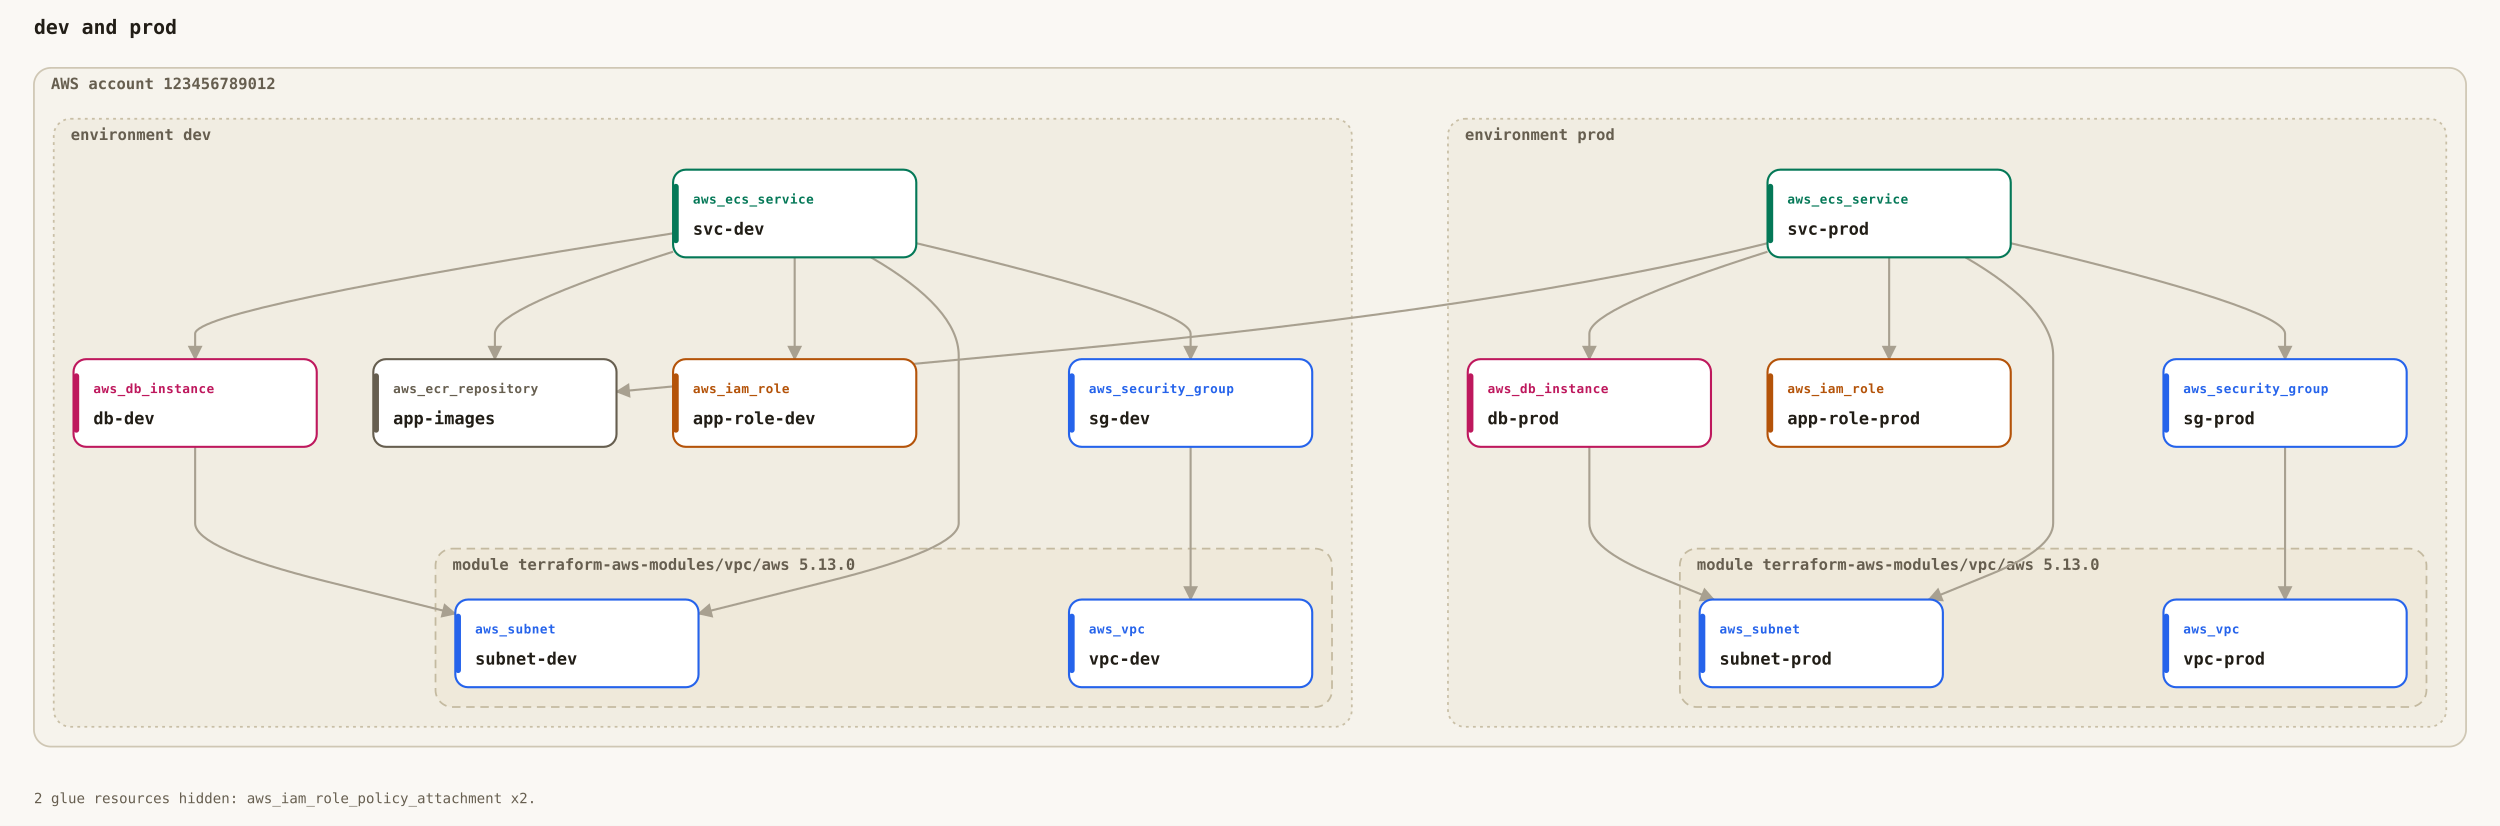
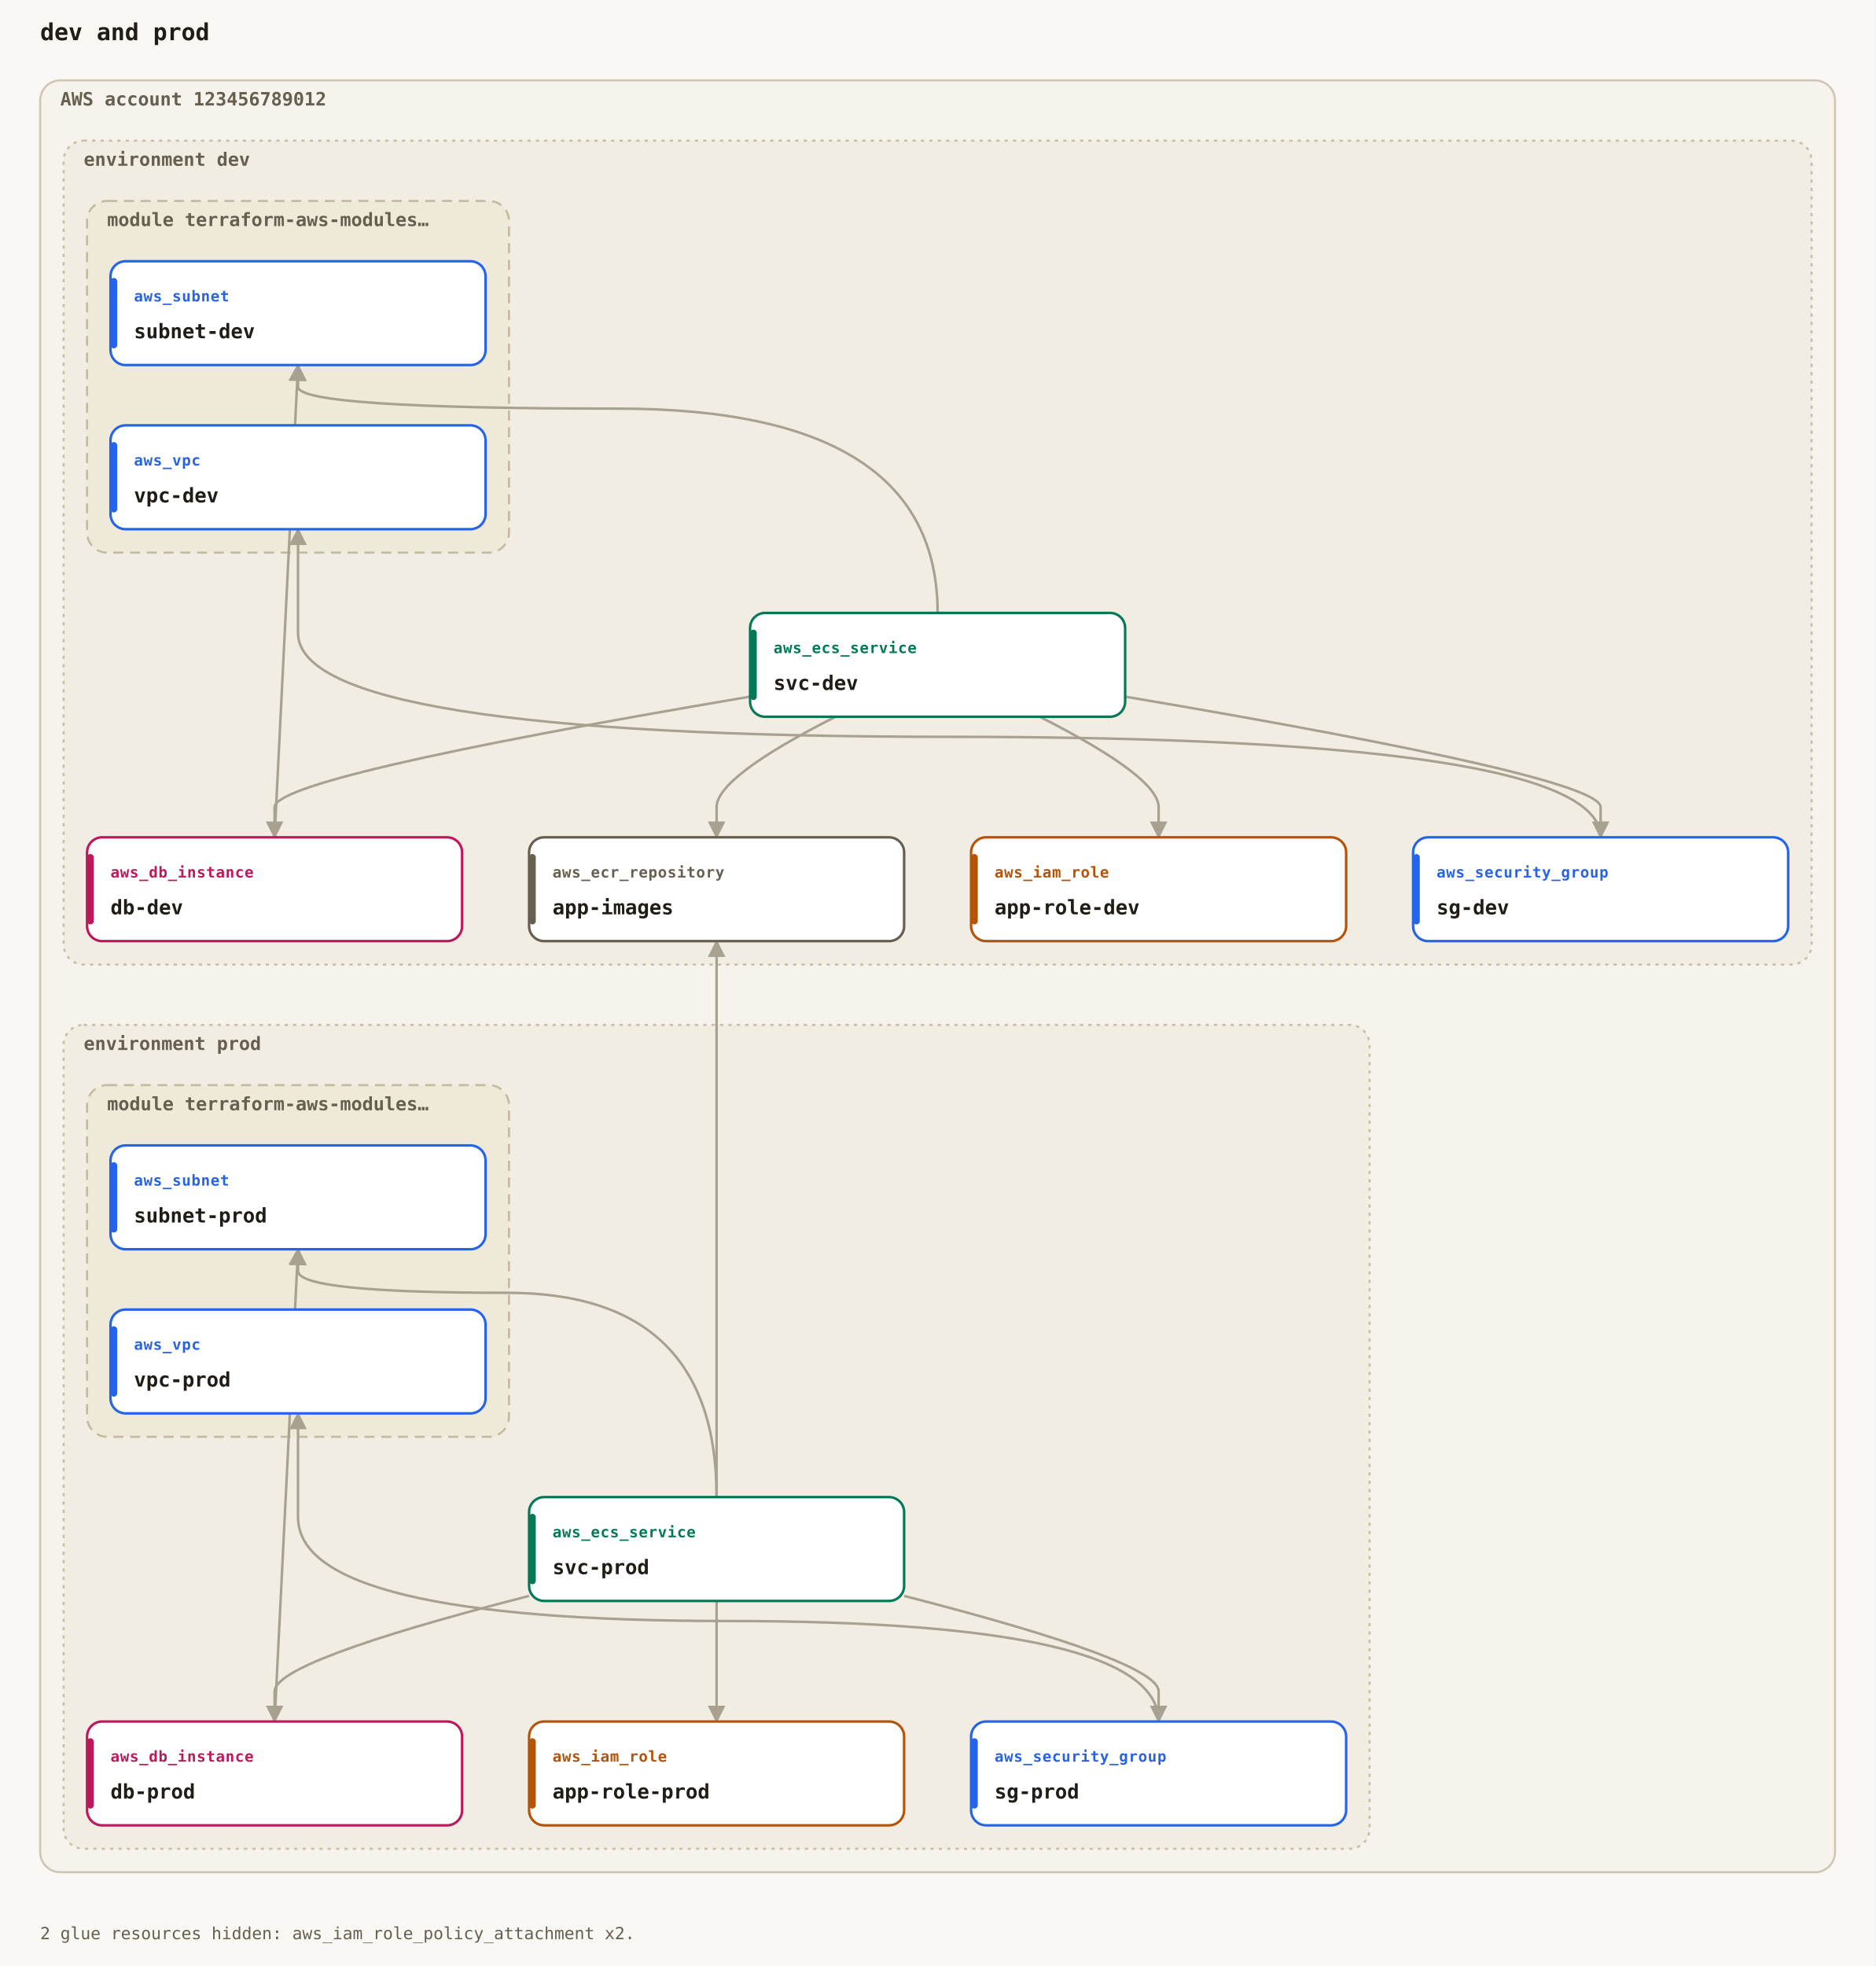
- <svg xmlns="http://www.w3.org/2000/svg" width="1768" height="584" viewBox="0 0 1768 584" role="img" aria-labelledby="tg-title tg-desc">
+ <svg xmlns="http://www.w3.org/2000/svg" width="1120" height="1174" viewBox="0 0 1120 1174" role="img" aria-labelledby="tg-title tg-desc">
  <defs>
    <marker id="tg-arrow-unchanged" viewBox="0 0 10 10" refX="9" refY="5" markerWidth="7" markerHeight="7" orient="auto-start-reverse">
      <path d="M 0 0 L 10 5 L 0 10 z" fill="#a8a090" />
    </marker>
    <marker id="tg-arrow-added" viewBox="0 0 10 10" refX="9" refY="5" markerWidth="7" markerHeight="7" orient="auto-start-reverse">
      <path d="M 0 0 L 10 5 L 0 10 z" fill="#15803d" />
    </marker>
    <marker id="tg-arrow-removed" viewBox="0 0 10 10" refX="9" refY="5" markerWidth="7" markerHeight="7" orient="auto-start-reverse">
      <path d="M 0 0 L 10 5 L 0 10 z" fill="#b91c1c" />
    </marker>
  </defs>
-   <rect width="1768" height="584" fill="#faf8f4" />
+   <rect width="1120" height="1174" fill="#faf8f4" />
  <text x="24" y="24" font-family="'JetBrains Mono',ui-monospace,SFMono-Regular,Menlo,Consolas,monospace" font-size="14" font-weight="700" fill="#211d16">dev and prod</text>
  <g>
-     <rect x="24" y="48" width="1720" height="480" rx="12" fill="#f6f3ec" stroke="#cfc7b4" stroke-width="1.25" />
+     <rect x="24" y="48" width="1072" height="1070" rx="12" fill="#f6f3ec" stroke="#cfc7b4" stroke-width="1.25" />
    <text x="36" y="63" font-family="'JetBrains Mono',ui-monospace,SFMono-Regular,Menlo,Consolas,monospace" font-size="11" font-weight="700" fill="#665e4f">AWS account 123456789012</text>
  </g>
  <g>
-     <rect x="38" y="84" width="918" height="430" rx="12" fill="#f1ede2" stroke="#c9bfa6" stroke-width="1.25" stroke-dasharray="2 3" />
+     <rect x="38" y="84" width="1044" height="492" rx="12" fill="#f1ede2" stroke="#c9bfa6" stroke-width="1.25" stroke-dasharray="2 3" />
    <text x="50" y="99" font-family="'JetBrains Mono',ui-monospace,SFMono-Regular,Menlo,Consolas,monospace" font-size="11" font-weight="700" fill="#665e4f">environment dev</text>
  </g>
  <g>
-     <rect x="1024" y="84" width="706" height="430" rx="12" fill="#f1ede2" stroke="#c9bfa6" stroke-width="1.25" stroke-dasharray="2 3" />
-     <text x="1036" y="99" font-family="'JetBrains Mono',ui-monospace,SFMono-Regular,Menlo,Consolas,monospace" font-size="11" font-weight="700" fill="#665e4f">environment prod</text>
+     <rect x="38" y="612" width="780" height="492" rx="12" fill="#f1ede2" stroke="#c9bfa6" stroke-width="1.25" stroke-dasharray="2 3" />
+     <text x="50" y="627" font-family="'JetBrains Mono',ui-monospace,SFMono-Regular,Menlo,Consolas,monospace" font-size="11" font-weight="700" fill="#665e4f">environment prod</text>
  </g>
  <g>
-     <rect x="308" y="388" width="634" height="112" rx="12" fill="#efe9da" stroke="#c4baa0" stroke-width="1.25" stroke-dasharray="6 4" />
-     <text x="320" y="403" font-family="'JetBrains Mono',ui-monospace,SFMono-Regular,Menlo,Consolas,monospace" font-size="11" font-weight="700" fill="#665e4f">module terraform-aws-modules/vpc/aws 5.13.0</text>
+     <rect x="52" y="120" width="252" height="210" rx="12" fill="#efe9da" stroke="#c4baa0" stroke-width="1.25" stroke-dasharray="6 4" />
+     <text x="64" y="135" font-family="'JetBrains Mono',ui-monospace,SFMono-Regular,Menlo,Consolas,monospace" font-size="11" font-weight="700" fill="#665e4f">module terraform-aws-modules…</text>
  </g>
  <g>
-     <rect x="1188" y="388" width="528" height="112" rx="12" fill="#efe9da" stroke="#c4baa0" stroke-width="1.25" stroke-dasharray="6 4" />
-     <text x="1200" y="403" font-family="'JetBrains Mono',ui-monospace,SFMono-Regular,Menlo,Consolas,monospace" font-size="11" font-weight="700" fill="#665e4f">module terraform-aws-modules/vpc/aws 5.13.0</text>
+     <rect x="52" y="648" width="252" height="210" rx="12" fill="#efe9da" stroke="#c4baa0" stroke-width="1.25" stroke-dasharray="6 4" />
+     <text x="64" y="663" font-family="'JetBrains Mono',ui-monospace,SFMono-Regular,Menlo,Consolas,monospace" font-size="11" font-weight="700" fill="#665e4f">module terraform-aws-modules…</text>
  </g>
-   <path d="M 138 316 Q 138 352 138 370 Q 138 388 230 411 L 322 434" fill="none" stroke="#a8a090" stroke-width="1.5" marker-end="url(#tg-arrow-unchanged)" />
-   <path d="M 476 165 Q 138 218 138 236 L 138 254" fill="none" stroke="#a8a090" stroke-width="1.5" marker-end="url(#tg-arrow-unchanged)" />
-   <path d="M 476 178 Q 350 218 350 236 L 350 254" fill="none" stroke="#a8a090" stroke-width="1.5" marker-end="url(#tg-arrow-unchanged)" />
-   <path d="M 562 182 Q 562 218 562 236 L 562 254" fill="none" stroke="#a8a090" stroke-width="1.5" marker-end="url(#tg-arrow-unchanged)" />
-   <path d="M 648 172 Q 842 218 842 236 L 842 254" fill="none" stroke="#a8a090" stroke-width="1.5" marker-end="url(#tg-arrow-unchanged)" />
-   <path d="M 616 182 Q 678 218 678 251.5 Q 678 285 678 318.5 Q 678 352 678 370 Q 678 388 586 411 L 494 434" fill="none" stroke="#a8a090" stroke-width="1.5" marker-end="url(#tg-arrow-unchanged)" />
-   <path d="M 842 316 Q 842 352 842 370 Q 842 388 842 406 L 842 424" fill="none" stroke="#a8a090" stroke-width="1.5" marker-end="url(#tg-arrow-unchanged)" />
-   <path d="M 1124 316 Q 1124 352 1124 370 Q 1124 388 1168 406 L 1212 424" fill="none" stroke="#a8a090" stroke-width="1.5" marker-end="url(#tg-arrow-unchanged)" />
-   <path d="M 1250 172 Q 1066 218 751 247.5 L 436 277" fill="none" stroke="#a8a090" stroke-width="1.5" marker-end="url(#tg-arrow-unchanged)" />
-   <path d="M 1250 178 Q 1124 218 1124 236 L 1124 254" fill="none" stroke="#a8a090" stroke-width="1.5" marker-end="url(#tg-arrow-unchanged)" />
-   <path d="M 1336 182 Q 1336 218 1336 236 L 1336 254" fill="none" stroke="#a8a090" stroke-width="1.5" marker-end="url(#tg-arrow-unchanged)" />
-   <path d="M 1422 172 Q 1616 218 1616 236 L 1616 254" fill="none" stroke="#a8a090" stroke-width="1.5" marker-end="url(#tg-arrow-unchanged)" />
-   <path d="M 1390 182 Q 1452 218 1452 251.5 Q 1452 285 1452 318.5 Q 1452 352 1452 370 Q 1452 388 1408 406 L 1364 424" fill="none" stroke="#a8a090" stroke-width="1.5" marker-end="url(#tg-arrow-unchanged)" />
-   <path d="M 1616 316 Q 1616 352 1616 370 Q 1616 388 1616 406 L 1616 424" fill="none" stroke="#a8a090" stroke-width="1.5" marker-end="url(#tg-arrow-unchanged)" />
+   <path d="M 164 500 L 178 218" fill="none" stroke="#a8a090" stroke-width="1.5" marker-end="url(#tg-arrow-unchanged)" />
+   <path d="M 448 416 Q 164 464 164 482 L 164 500" fill="none" stroke="#a8a090" stroke-width="1.5" marker-end="url(#tg-arrow-unchanged)" />
+   <path d="M 499 428 Q 428 464 428 482 L 428 500" fill="none" stroke="#a8a090" stroke-width="1.5" marker-end="url(#tg-arrow-unchanged)" />
+   <path d="M 621 428 Q 692 464 692 482 L 692 500" fill="none" stroke="#a8a090" stroke-width="1.5" marker-end="url(#tg-arrow-unchanged)" />
+   <path d="M 672 416 Q 956 464 956 482 L 956 500" fill="none" stroke="#a8a090" stroke-width="1.5" marker-end="url(#tg-arrow-unchanged)" />
+   <path d="M 560 366 Q 560 244 369 244 Q 178 244 178 231 L 178 218" fill="none" stroke="#a8a090" stroke-width="1.5" marker-end="url(#tg-arrow-unchanged)" />
+   <path d="M 956 500 Q 956 440 567 440 Q 178 440 178 378 L 178 316" fill="none" stroke="#a8a090" stroke-width="1.5" marker-end="url(#tg-arrow-unchanged)" />
+   <path d="M 164 1028 L 178 746" fill="none" stroke="#a8a090" stroke-width="1.5" marker-end="url(#tg-arrow-unchanged)" />
+   <path d="M 428 894 L 428 562" fill="none" stroke="#a8a090" stroke-width="1.5" marker-end="url(#tg-arrow-unchanged)" />
+   <path d="M 316 953 Q 164 992 164 1010 L 164 1028" fill="none" stroke="#a8a090" stroke-width="1.5" marker-end="url(#tg-arrow-unchanged)" />
+   <path d="M 428 956 Q 428 992 428 1010 L 428 1028" fill="none" stroke="#a8a090" stroke-width="1.5" marker-end="url(#tg-arrow-unchanged)" />
+   <path d="M 540 953 Q 692 992 692 1010 L 692 1028" fill="none" stroke="#a8a090" stroke-width="1.5" marker-end="url(#tg-arrow-unchanged)" />
+   <path d="M 428 894 Q 428 772 303 772 Q 178 772 178 759 L 178 746" fill="none" stroke="#a8a090" stroke-width="1.5" marker-end="url(#tg-arrow-unchanged)" />
+   <path d="M 692 1028 Q 692 968 435 968 Q 178 968 178 906 L 178 844" fill="none" stroke="#a8a090" stroke-width="1.5" marker-end="url(#tg-arrow-unchanged)" />
  <g>
-     <rect x="52" y="254" width="172" height="62" rx="9" fill="#ffffff" stroke="#be185d" stroke-width="1.5" />
-     <rect x="52" y="264" width="4" height="42" rx="2" fill="#be185d" />
-     <text x="66" y="278" font-family="'JetBrains Mono',ui-monospace,SFMono-Regular,Menlo,Consolas,monospace" font-size="9" font-weight="600" fill="#be185d" letter-spacing="0.3">aws_db_instance</text>
-     <text x="66" y="300" font-family="'JetBrains Mono',ui-monospace,SFMono-Regular,Menlo,Consolas,monospace" font-size="12" font-weight="700" fill="#211d16">db-dev</text>
+     <rect x="52" y="500" width="224" height="62" rx="9" fill="#ffffff" stroke="#be185d" stroke-width="1.5" />
+     <rect x="52" y="510" width="4" height="42" rx="2" fill="#be185d" />
+     <text x="66" y="524" font-family="'JetBrains Mono',ui-monospace,SFMono-Regular,Menlo,Consolas,monospace" font-size="9" font-weight="600" fill="#be185d" letter-spacing="0.3">aws_db_instance</text>
+     <text x="66" y="546" font-family="'JetBrains Mono',ui-monospace,SFMono-Regular,Menlo,Consolas,monospace" font-size="12" font-weight="700" fill="#211d16">db-dev</text>
  </g>
  <g>
-     <rect x="264" y="254" width="172" height="62" rx="9" fill="#ffffff" stroke="#665e4f" stroke-width="1.5" />
-     <rect x="264" y="264" width="4" height="42" rx="2" fill="#665e4f" />
-     <text x="278" y="278" font-family="'JetBrains Mono',ui-monospace,SFMono-Regular,Menlo,Consolas,monospace" font-size="9" font-weight="600" fill="#665e4f" letter-spacing="0.3">aws_ecr_repository</text>
-     <text x="278" y="300" font-family="'JetBrains Mono',ui-monospace,SFMono-Regular,Menlo,Consolas,monospace" font-size="12" font-weight="700" fill="#211d16">app-images</text>
+     <rect x="316" y="500" width="224" height="62" rx="9" fill="#ffffff" stroke="#665e4f" stroke-width="1.5" />
+     <rect x="316" y="510" width="4" height="42" rx="2" fill="#665e4f" />
+     <text x="330" y="524" font-family="'JetBrains Mono',ui-monospace,SFMono-Regular,Menlo,Consolas,monospace" font-size="9" font-weight="600" fill="#665e4f" letter-spacing="0.3">aws_ecr_repository</text>
+     <text x="330" y="546" font-family="'JetBrains Mono',ui-monospace,SFMono-Regular,Menlo,Consolas,monospace" font-size="12" font-weight="700" fill="#211d16">app-images</text>
  </g>
  <g>
-     <rect x="476" y="120" width="172" height="62" rx="9" fill="#ffffff" stroke="#047857" stroke-width="1.5" />
-     <rect x="476" y="130" width="4" height="42" rx="2" fill="#047857" />
-     <text x="490" y="144" font-family="'JetBrains Mono',ui-monospace,SFMono-Regular,Menlo,Consolas,monospace" font-size="9" font-weight="600" fill="#047857" letter-spacing="0.3">aws_ecs_service</text>
-     <text x="490" y="166" font-family="'JetBrains Mono',ui-monospace,SFMono-Regular,Menlo,Consolas,monospace" font-size="12" font-weight="700" fill="#211d16">svc-dev</text>
+     <rect x="448" y="366" width="224" height="62" rx="9" fill="#ffffff" stroke="#047857" stroke-width="1.5" />
+     <rect x="448" y="376" width="4" height="42" rx="2" fill="#047857" />
+     <text x="462" y="390" font-family="'JetBrains Mono',ui-monospace,SFMono-Regular,Menlo,Consolas,monospace" font-size="9" font-weight="600" fill="#047857" letter-spacing="0.3">aws_ecs_service</text>
+     <text x="462" y="412" font-family="'JetBrains Mono',ui-monospace,SFMono-Regular,Menlo,Consolas,monospace" font-size="12" font-weight="700" fill="#211d16">svc-dev</text>
  </g>
  <g>
-     <rect x="476" y="254" width="172" height="62" rx="9" fill="#ffffff" stroke="#b45309" stroke-width="1.5" />
-     <rect x="476" y="264" width="4" height="42" rx="2" fill="#b45309" />
-     <text x="490" y="278" font-family="'JetBrains Mono',ui-monospace,SFMono-Regular,Menlo,Consolas,monospace" font-size="9" font-weight="600" fill="#b45309" letter-spacing="0.3">aws_iam_role</text>
-     <text x="490" y="300" font-family="'JetBrains Mono',ui-monospace,SFMono-Regular,Menlo,Consolas,monospace" font-size="12" font-weight="700" fill="#211d16">app-role-dev</text>
+     <rect x="580" y="500" width="224" height="62" rx="9" fill="#ffffff" stroke="#b45309" stroke-width="1.5" />
+     <rect x="580" y="510" width="4" height="42" rx="2" fill="#b45309" />
+     <text x="594" y="524" font-family="'JetBrains Mono',ui-monospace,SFMono-Regular,Menlo,Consolas,monospace" font-size="9" font-weight="600" fill="#b45309" letter-spacing="0.3">aws_iam_role</text>
+     <text x="594" y="546" font-family="'JetBrains Mono',ui-monospace,SFMono-Regular,Menlo,Consolas,monospace" font-size="12" font-weight="700" fill="#211d16">app-role-dev</text>
  </g>
  <g>
-     <rect x="756" y="254" width="172" height="62" rx="9" fill="#ffffff" stroke="#2563eb" stroke-width="1.5" />
-     <rect x="756" y="264" width="4" height="42" rx="2" fill="#2563eb" />
-     <text x="770" y="278" font-family="'JetBrains Mono',ui-monospace,SFMono-Regular,Menlo,Consolas,monospace" font-size="9" font-weight="600" fill="#2563eb" letter-spacing="0.3">aws_security_group</text>
-     <text x="770" y="300" font-family="'JetBrains Mono',ui-monospace,SFMono-Regular,Menlo,Consolas,monospace" font-size="12" font-weight="700" fill="#211d16">sg-dev</text>
+     <rect x="844" y="500" width="224" height="62" rx="9" fill="#ffffff" stroke="#2563eb" stroke-width="1.5" />
+     <rect x="844" y="510" width="4" height="42" rx="2" fill="#2563eb" />
+     <text x="858" y="524" font-family="'JetBrains Mono',ui-monospace,SFMono-Regular,Menlo,Consolas,monospace" font-size="9" font-weight="600" fill="#2563eb" letter-spacing="0.3">aws_security_group</text>
+     <text x="858" y="546" font-family="'JetBrains Mono',ui-monospace,SFMono-Regular,Menlo,Consolas,monospace" font-size="12" font-weight="700" fill="#211d16">sg-dev</text>
  </g>
  <g>
-     <rect x="322" y="424" width="172" height="62" rx="9" fill="#ffffff" stroke="#2563eb" stroke-width="1.5" />
-     <rect x="322" y="434" width="4" height="42" rx="2" fill="#2563eb" />
-     <text x="336" y="448" font-family="'JetBrains Mono',ui-monospace,SFMono-Regular,Menlo,Consolas,monospace" font-size="9" font-weight="600" fill="#2563eb" letter-spacing="0.3">aws_subnet</text>
-     <text x="336" y="470" font-family="'JetBrains Mono',ui-monospace,SFMono-Regular,Menlo,Consolas,monospace" font-size="12" font-weight="700" fill="#211d16">subnet-dev</text>
+     <rect x="66" y="156" width="224" height="62" rx="9" fill="#ffffff" stroke="#2563eb" stroke-width="1.5" />
+     <rect x="66" y="166" width="4" height="42" rx="2" fill="#2563eb" />
+     <text x="80" y="180" font-family="'JetBrains Mono',ui-monospace,SFMono-Regular,Menlo,Consolas,monospace" font-size="9" font-weight="600" fill="#2563eb" letter-spacing="0.3">aws_subnet</text>
+     <text x="80" y="202" font-family="'JetBrains Mono',ui-monospace,SFMono-Regular,Menlo,Consolas,monospace" font-size="12" font-weight="700" fill="#211d16">subnet-dev</text>
  </g>
  <g>
-     <rect x="756" y="424" width="172" height="62" rx="9" fill="#ffffff" stroke="#2563eb" stroke-width="1.5" />
-     <rect x="756" y="434" width="4" height="42" rx="2" fill="#2563eb" />
-     <text x="770" y="448" font-family="'JetBrains Mono',ui-monospace,SFMono-Regular,Menlo,Consolas,monospace" font-size="9" font-weight="600" fill="#2563eb" letter-spacing="0.3">aws_vpc</text>
-     <text x="770" y="470" font-family="'JetBrains Mono',ui-monospace,SFMono-Regular,Menlo,Consolas,monospace" font-size="12" font-weight="700" fill="#211d16">vpc-dev</text>
+     <rect x="66" y="254" width="224" height="62" rx="9" fill="#ffffff" stroke="#2563eb" stroke-width="1.5" />
+     <rect x="66" y="264" width="4" height="42" rx="2" fill="#2563eb" />
+     <text x="80" y="278" font-family="'JetBrains Mono',ui-monospace,SFMono-Regular,Menlo,Consolas,monospace" font-size="9" font-weight="600" fill="#2563eb" letter-spacing="0.3">aws_vpc</text>
+     <text x="80" y="300" font-family="'JetBrains Mono',ui-monospace,SFMono-Regular,Menlo,Consolas,monospace" font-size="12" font-weight="700" fill="#211d16">vpc-dev</text>
  </g>
  <g>
-     <rect x="1038" y="254" width="172" height="62" rx="9" fill="#ffffff" stroke="#be185d" stroke-width="1.5" />
-     <rect x="1038" y="264" width="4" height="42" rx="2" fill="#be185d" />
-     <text x="1052" y="278" font-family="'JetBrains Mono',ui-monospace,SFMono-Regular,Menlo,Consolas,monospace" font-size="9" font-weight="600" fill="#be185d" letter-spacing="0.3">aws_db_instance</text>
-     <text x="1052" y="300" font-family="'JetBrains Mono',ui-monospace,SFMono-Regular,Menlo,Consolas,monospace" font-size="12" font-weight="700" fill="#211d16">db-prod</text>
+     <rect x="52" y="1028" width="224" height="62" rx="9" fill="#ffffff" stroke="#be185d" stroke-width="1.5" />
+     <rect x="52" y="1038" width="4" height="42" rx="2" fill="#be185d" />
+     <text x="66" y="1052" font-family="'JetBrains Mono',ui-monospace,SFMono-Regular,Menlo,Consolas,monospace" font-size="9" font-weight="600" fill="#be185d" letter-spacing="0.3">aws_db_instance</text>
+     <text x="66" y="1074" font-family="'JetBrains Mono',ui-monospace,SFMono-Regular,Menlo,Consolas,monospace" font-size="12" font-weight="700" fill="#211d16">db-prod</text>
  </g>
  <g>
-     <rect x="1250" y="120" width="172" height="62" rx="9" fill="#ffffff" stroke="#047857" stroke-width="1.5" />
-     <rect x="1250" y="130" width="4" height="42" rx="2" fill="#047857" />
-     <text x="1264" y="144" font-family="'JetBrains Mono',ui-monospace,SFMono-Regular,Menlo,Consolas,monospace" font-size="9" font-weight="600" fill="#047857" letter-spacing="0.3">aws_ecs_service</text>
-     <text x="1264" y="166" font-family="'JetBrains Mono',ui-monospace,SFMono-Regular,Menlo,Consolas,monospace" font-size="12" font-weight="700" fill="#211d16">svc-prod</text>
+     <rect x="316" y="894" width="224" height="62" rx="9" fill="#ffffff" stroke="#047857" stroke-width="1.5" />
+     <rect x="316" y="904" width="4" height="42" rx="2" fill="#047857" />
+     <text x="330" y="918" font-family="'JetBrains Mono',ui-monospace,SFMono-Regular,Menlo,Consolas,monospace" font-size="9" font-weight="600" fill="#047857" letter-spacing="0.3">aws_ecs_service</text>
+     <text x="330" y="940" font-family="'JetBrains Mono',ui-monospace,SFMono-Regular,Menlo,Consolas,monospace" font-size="12" font-weight="700" fill="#211d16">svc-prod</text>
  </g>
  <g>
-     <rect x="1250" y="254" width="172" height="62" rx="9" fill="#ffffff" stroke="#b45309" stroke-width="1.5" />
-     <rect x="1250" y="264" width="4" height="42" rx="2" fill="#b45309" />
-     <text x="1264" y="278" font-family="'JetBrains Mono',ui-monospace,SFMono-Regular,Menlo,Consolas,monospace" font-size="9" font-weight="600" fill="#b45309" letter-spacing="0.3">aws_iam_role</text>
-     <text x="1264" y="300" font-family="'JetBrains Mono',ui-monospace,SFMono-Regular,Menlo,Consolas,monospace" font-size="12" font-weight="700" fill="#211d16">app-role-prod</text>
+     <rect x="316" y="1028" width="224" height="62" rx="9" fill="#ffffff" stroke="#b45309" stroke-width="1.5" />
+     <rect x="316" y="1038" width="4" height="42" rx="2" fill="#b45309" />
+     <text x="330" y="1052" font-family="'JetBrains Mono',ui-monospace,SFMono-Regular,Menlo,Consolas,monospace" font-size="9" font-weight="600" fill="#b45309" letter-spacing="0.3">aws_iam_role</text>
+     <text x="330" y="1074" font-family="'JetBrains Mono',ui-monospace,SFMono-Regular,Menlo,Consolas,monospace" font-size="12" font-weight="700" fill="#211d16">app-role-prod</text>
  </g>
  <g>
-     <rect x="1530" y="254" width="172" height="62" rx="9" fill="#ffffff" stroke="#2563eb" stroke-width="1.5" />
-     <rect x="1530" y="264" width="4" height="42" rx="2" fill="#2563eb" />
-     <text x="1544" y="278" font-family="'JetBrains Mono',ui-monospace,SFMono-Regular,Menlo,Consolas,monospace" font-size="9" font-weight="600" fill="#2563eb" letter-spacing="0.3">aws_security_group</text>
-     <text x="1544" y="300" font-family="'JetBrains Mono',ui-monospace,SFMono-Regular,Menlo,Consolas,monospace" font-size="12" font-weight="700" fill="#211d16">sg-prod</text>
+     <rect x="580" y="1028" width="224" height="62" rx="9" fill="#ffffff" stroke="#2563eb" stroke-width="1.5" />
+     <rect x="580" y="1038" width="4" height="42" rx="2" fill="#2563eb" />
+     <text x="594" y="1052" font-family="'JetBrains Mono',ui-monospace,SFMono-Regular,Menlo,Consolas,monospace" font-size="9" font-weight="600" fill="#2563eb" letter-spacing="0.3">aws_security_group</text>
+     <text x="594" y="1074" font-family="'JetBrains Mono',ui-monospace,SFMono-Regular,Menlo,Consolas,monospace" font-size="12" font-weight="700" fill="#211d16">sg-prod</text>
  </g>
  <g>
-     <rect x="1202" y="424" width="172" height="62" rx="9" fill="#ffffff" stroke="#2563eb" stroke-width="1.5" />
-     <rect x="1202" y="434" width="4" height="42" rx="2" fill="#2563eb" />
-     <text x="1216" y="448" font-family="'JetBrains Mono',ui-monospace,SFMono-Regular,Menlo,Consolas,monospace" font-size="9" font-weight="600" fill="#2563eb" letter-spacing="0.3">aws_subnet</text>
-     <text x="1216" y="470" font-family="'JetBrains Mono',ui-monospace,SFMono-Regular,Menlo,Consolas,monospace" font-size="12" font-weight="700" fill="#211d16">subnet-prod</text>
+     <rect x="66" y="684" width="224" height="62" rx="9" fill="#ffffff" stroke="#2563eb" stroke-width="1.5" />
+     <rect x="66" y="694" width="4" height="42" rx="2" fill="#2563eb" />
+     <text x="80" y="708" font-family="'JetBrains Mono',ui-monospace,SFMono-Regular,Menlo,Consolas,monospace" font-size="9" font-weight="600" fill="#2563eb" letter-spacing="0.3">aws_subnet</text>
+     <text x="80" y="730" font-family="'JetBrains Mono',ui-monospace,SFMono-Regular,Menlo,Consolas,monospace" font-size="12" font-weight="700" fill="#211d16">subnet-prod</text>
  </g>
  <g>
-     <rect x="1530" y="424" width="172" height="62" rx="9" fill="#ffffff" stroke="#2563eb" stroke-width="1.5" />
-     <rect x="1530" y="434" width="4" height="42" rx="2" fill="#2563eb" />
-     <text x="1544" y="448" font-family="'JetBrains Mono',ui-monospace,SFMono-Regular,Menlo,Consolas,monospace" font-size="9" font-weight="600" fill="#2563eb" letter-spacing="0.3">aws_vpc</text>
-     <text x="1544" y="470" font-family="'JetBrains Mono',ui-monospace,SFMono-Regular,Menlo,Consolas,monospace" font-size="12" font-weight="700" fill="#211d16">vpc-prod</text>
+     <rect x="66" y="782" width="224" height="62" rx="9" fill="#ffffff" stroke="#2563eb" stroke-width="1.5" />
+     <rect x="66" y="792" width="4" height="42" rx="2" fill="#2563eb" />
+     <text x="80" y="806" font-family="'JetBrains Mono',ui-monospace,SFMono-Regular,Menlo,Consolas,monospace" font-size="9" font-weight="600" fill="#2563eb" letter-spacing="0.3">aws_vpc</text>
+     <text x="80" y="828" font-family="'JetBrains Mono',ui-monospace,SFMono-Regular,Menlo,Consolas,monospace" font-size="12" font-weight="700" fill="#211d16">vpc-prod</text>
  </g>
-   <text x="24" y="568" font-family="'JetBrains Mono',ui-monospace,SFMono-Regular,Menlo,Consolas,monospace" font-size="10" fill="#665e4f">2 glue resources hidden: aws_iam_role_policy_attachment x2.</text>
+   <text x="24" y="1158" font-family="'JetBrains Mono',ui-monospace,SFMono-Regular,Menlo,Consolas,monospace" font-size="10" fill="#665e4f">2 glue resources hidden: aws_iam_role_policy_attachment x2.</text>
</svg>
